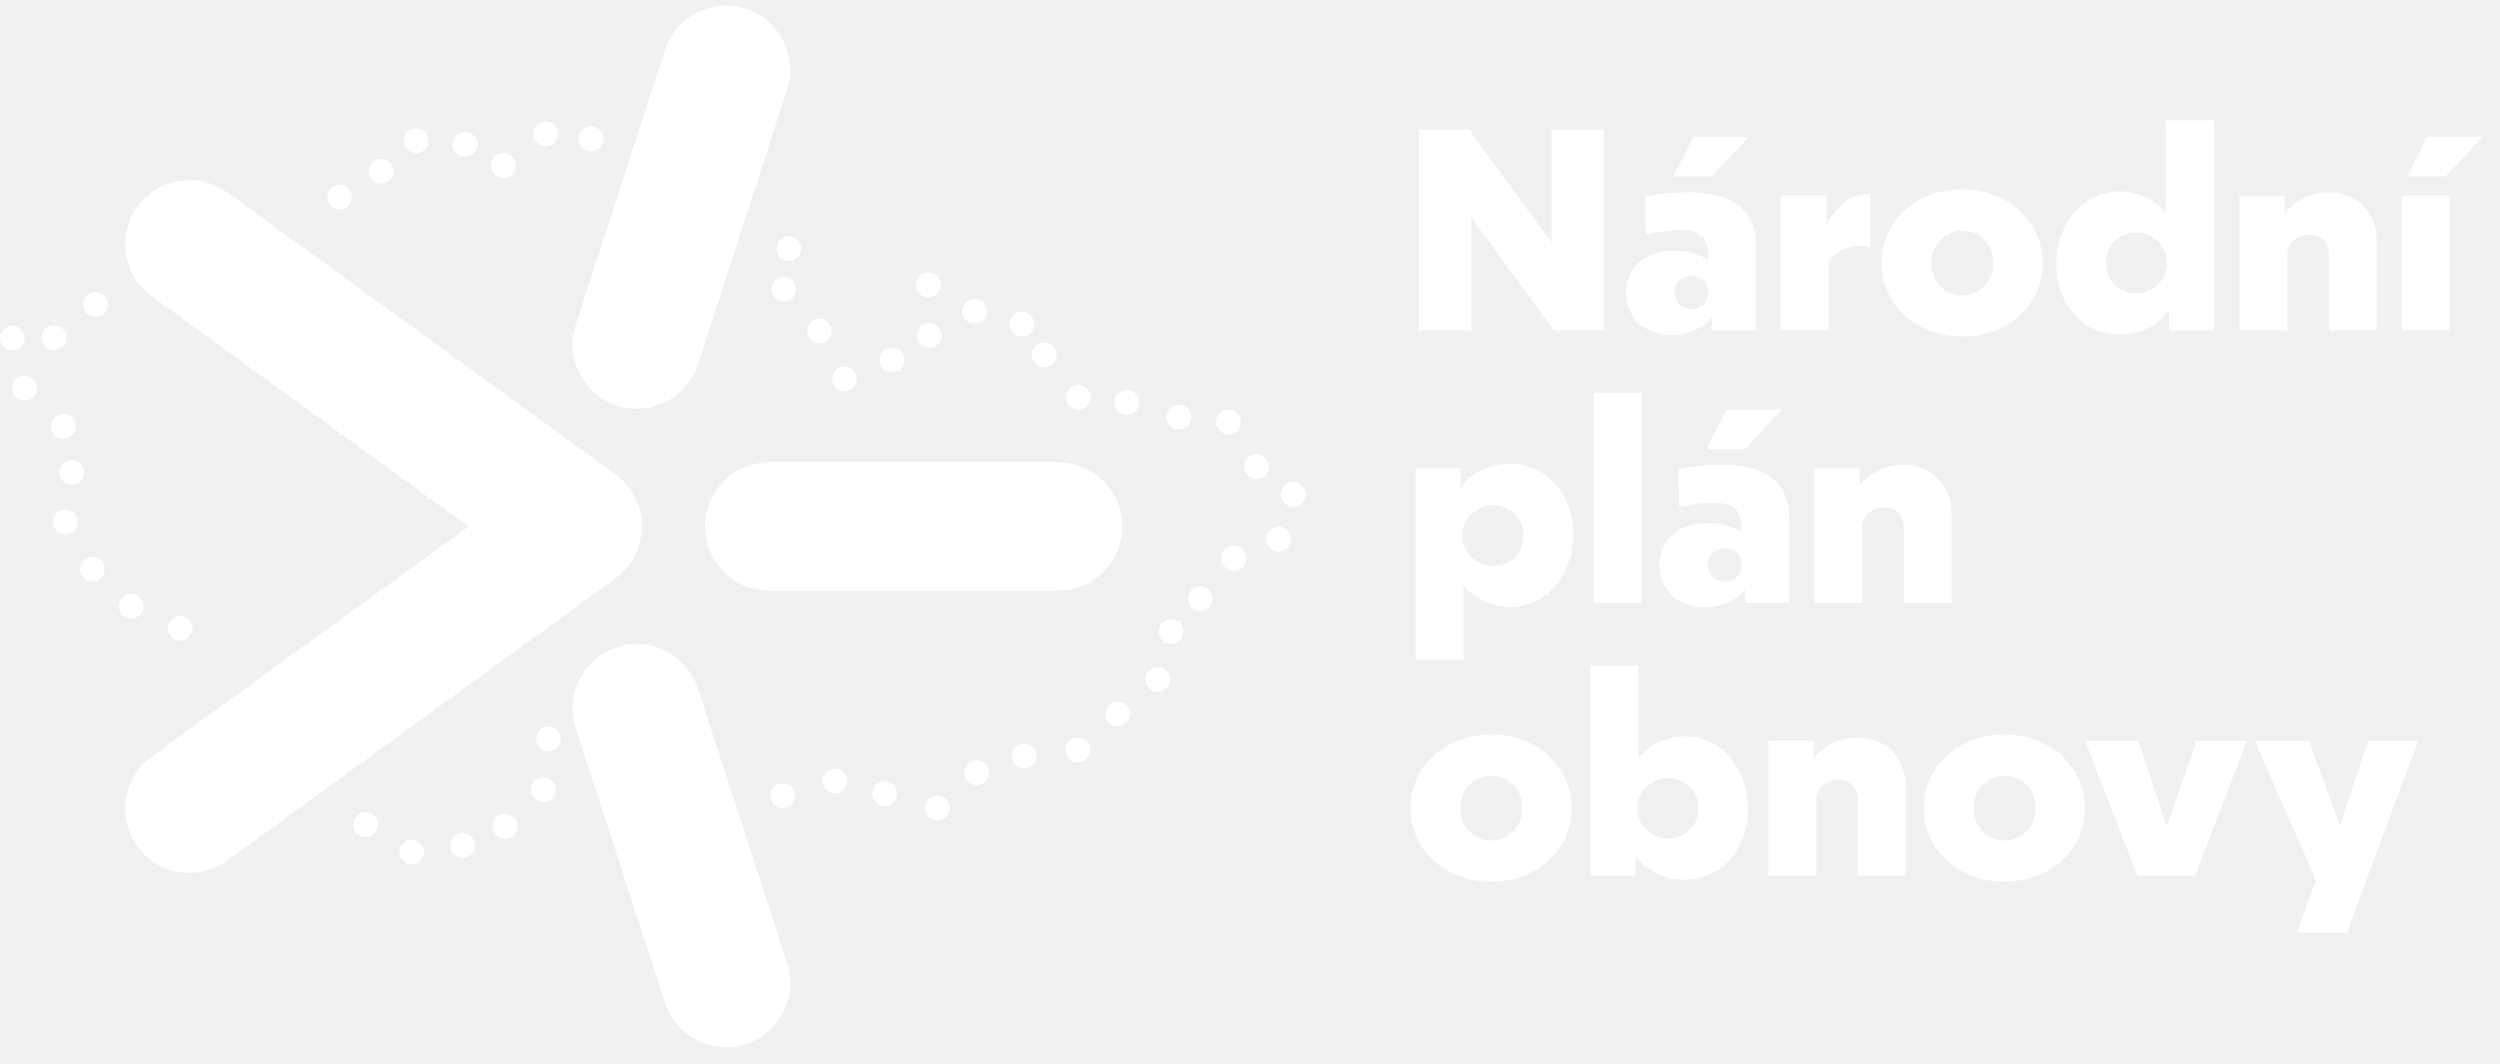
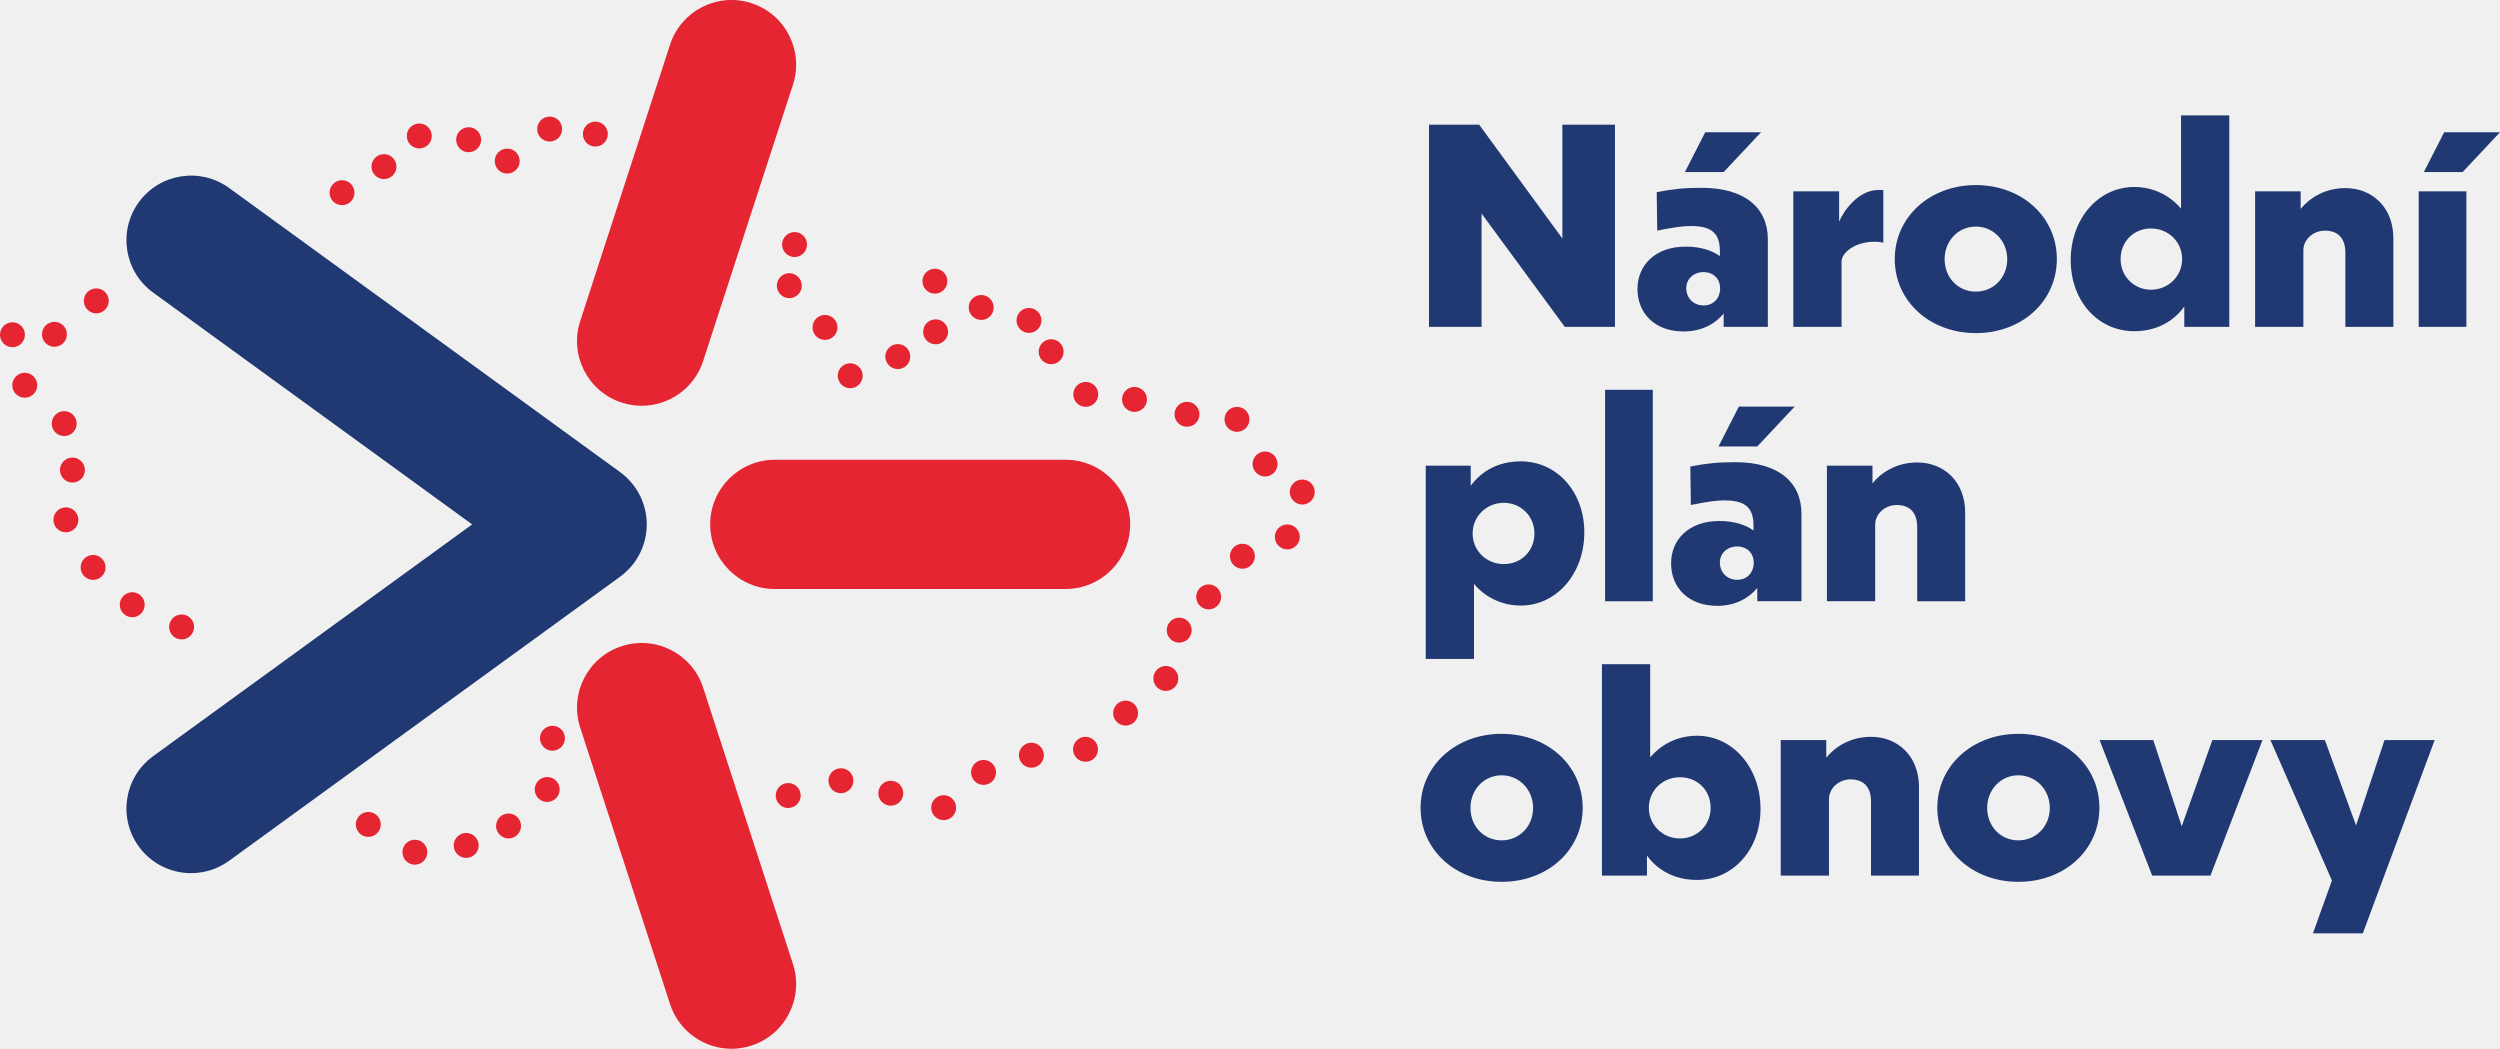
- <svg xmlns="http://www.w3.org/2000/svg" width="134" height="57" viewBox="0 0 134 57" fill="none">
-   <path d="M21.411 45.767C21.36 45.407 21.617 45.064 21.977 45.021C22.337 44.97 22.671 45.227 22.723 45.587C22.774 45.947 22.517 46.29 22.157 46.333C22.157 46.333 22.097 46.333 22.063 46.333C21.737 46.333 21.454 46.084 21.403 45.758L21.411 45.767ZM24.616 45.955C24.265 45.853 24.059 45.484 24.162 45.133C24.265 44.781 24.634 44.576 24.985 44.679C25.336 44.781 25.542 45.15 25.439 45.501C25.353 45.793 25.088 45.981 24.805 45.981C24.745 45.981 24.676 45.981 24.616 45.955ZM26.733 44.858C26.407 44.679 26.305 44.276 26.485 43.95C26.664 43.633 27.067 43.522 27.393 43.702C27.71 43.882 27.821 44.284 27.641 44.61C27.521 44.824 27.299 44.944 27.067 44.944C26.956 44.944 26.844 44.919 26.741 44.858H26.733ZM19.183 44.721C18.901 44.49 18.849 44.07 19.081 43.787C19.312 43.496 19.732 43.453 20.015 43.684C20.297 43.916 20.349 44.327 20.117 44.619C19.989 44.781 19.792 44.867 19.603 44.867C19.458 44.867 19.312 44.824 19.192 44.721H19.183ZM50.162 43.967C49.793 43.933 49.528 43.607 49.57 43.239C49.605 42.879 49.93 42.605 50.299 42.648C50.667 42.682 50.933 43.008 50.899 43.376C50.864 43.719 50.573 43.976 50.239 43.976C50.239 43.976 50.196 43.976 50.17 43.976L50.162 43.967ZM41.292 42.733C41.249 42.365 41.507 42.039 41.875 41.996C42.235 41.953 42.569 42.211 42.612 42.579C42.655 42.939 42.389 43.273 42.029 43.316C42.029 43.316 41.978 43.316 41.952 43.316C41.618 43.316 41.335 43.068 41.292 42.733ZM47.179 43.153C46.837 43.025 46.665 42.639 46.802 42.296C46.931 41.953 47.317 41.782 47.659 41.919C48.002 42.048 48.173 42.433 48.036 42.776C47.934 43.042 47.685 43.205 47.419 43.205C47.342 43.205 47.257 43.188 47.179 43.162V43.153ZM28.601 42.742C28.378 42.45 28.43 42.039 28.712 41.808C29.004 41.585 29.415 41.636 29.647 41.919C29.869 42.211 29.818 42.622 29.535 42.853C29.415 42.948 29.27 42.99 29.124 42.99C28.927 42.99 28.73 42.905 28.601 42.733V42.742ZM44.146 42.116C44.009 41.782 44.163 41.388 44.506 41.251C44.84 41.114 45.234 41.268 45.371 41.611C45.508 41.945 45.354 42.339 45.011 42.476C44.926 42.511 44.84 42.528 44.763 42.528C44.506 42.528 44.249 42.373 44.146 42.116ZM51.918 41.928C51.636 41.688 51.61 41.268 51.85 40.994C52.09 40.711 52.51 40.685 52.784 40.925C53.067 41.165 53.092 41.585 52.861 41.859C52.732 42.014 52.544 42.091 52.355 42.091C52.201 42.091 52.047 42.039 51.918 41.928ZM54.232 40.514C54.232 40.145 54.523 39.846 54.892 39.846C55.26 39.846 55.56 40.137 55.56 40.505C55.56 40.874 55.269 41.165 54.901 41.174C54.532 41.174 54.241 40.882 54.232 40.514ZM57.163 40.437C57.026 40.094 57.188 39.708 57.531 39.571C57.874 39.434 58.26 39.597 58.397 39.94C58.534 40.282 58.371 40.668 58.028 40.805C57.943 40.84 57.865 40.857 57.78 40.857C57.514 40.857 57.266 40.702 57.163 40.437ZM15.361 40.522C15.044 40.343 14.924 39.94 15.113 39.614C15.293 39.297 15.696 39.186 16.013 39.366C16.33 39.545 16.441 39.948 16.261 40.274C16.133 40.488 15.91 40.608 15.678 40.608C15.567 40.608 15.456 40.582 15.353 40.522H15.361ZM36.793 40.497C36.468 40.317 36.356 39.914 36.536 39.597C36.716 39.28 37.119 39.16 37.436 39.34C37.762 39.52 37.873 39.923 37.693 40.24C37.573 40.462 37.342 40.582 37.111 40.582C36.999 40.582 36.896 40.557 36.785 40.497H36.793ZM28.738 39.657C28.712 39.288 28.987 38.971 29.347 38.946C29.706 38.92 30.032 39.194 30.058 39.554C30.084 39.923 29.809 40.24 29.45 40.265C29.45 40.265 29.415 40.265 29.398 40.265C29.055 40.265 28.764 40 28.738 39.657ZM34.18 40.025C33.82 39.957 33.58 39.614 33.648 39.254C33.717 38.894 34.06 38.654 34.42 38.723C34.78 38.791 35.02 39.134 34.951 39.494C34.891 39.811 34.617 40.042 34.3 40.042C34.3 40.042 34.223 40.042 34.18 40.034V40.025ZM59.528 38.809C59.228 38.594 59.159 38.183 59.374 37.883C59.588 37.583 59.999 37.515 60.299 37.72C60.599 37.934 60.668 38.346 60.453 38.646C60.325 38.826 60.119 38.928 59.913 38.928C59.776 38.928 59.648 38.886 59.528 38.809ZM12.911 38.663C12.645 38.406 12.636 37.986 12.885 37.72C13.133 37.455 13.553 37.446 13.819 37.694C14.085 37.943 14.093 38.363 13.845 38.637C13.716 38.774 13.536 38.843 13.365 38.843C13.202 38.843 13.039 38.783 12.911 38.663ZM61.49 36.769C61.293 36.452 61.396 36.049 61.705 35.852C62.022 35.655 62.424 35.758 62.621 36.066C62.819 36.375 62.716 36.786 62.407 36.983C62.296 37.052 62.176 37.086 62.056 37.086C61.833 37.086 61.619 36.975 61.49 36.769ZM62.107 33.924C62.065 33.564 62.33 33.23 62.69 33.187C63.05 33.144 63.384 33.41 63.427 33.77C63.47 34.138 63.204 34.464 62.844 34.507C62.844 34.507 62.793 34.507 62.767 34.507C62.433 34.507 62.142 34.258 62.107 33.916V33.924ZM9.114 34.061C8.909 33.761 8.977 33.35 9.277 33.136C9.577 32.93 9.988 32.998 10.203 33.298C10.408 33.598 10.34 34.01 10.04 34.224C9.92 34.31 9.791 34.344 9.663 34.344C9.457 34.344 9.243 34.25 9.114 34.061ZM6.715 33.076C6.389 32.904 6.278 32.493 6.449 32.176C6.629 31.85 7.032 31.739 7.349 31.91C7.675 32.09 7.786 32.493 7.615 32.81C7.495 33.033 7.263 33.153 7.032 33.153C6.929 33.153 6.818 33.127 6.715 33.067V33.076ZM63.701 32.253C63.607 31.902 63.813 31.533 64.164 31.439C64.515 31.345 64.884 31.55 64.978 31.91C65.072 32.262 64.867 32.63 64.515 32.724C64.455 32.742 64.395 32.75 64.344 32.75C64.052 32.75 63.787 32.553 63.701 32.262V32.253ZM4.384 30.865C4.187 30.556 4.281 30.145 4.59 29.948C4.898 29.751 5.31 29.845 5.507 30.154C5.704 30.462 5.609 30.873 5.301 31.07C5.19 31.139 5.07 31.173 4.95 31.173C4.727 31.173 4.513 31.062 4.384 30.865ZM65.809 30.496C65.492 30.316 65.372 29.914 65.552 29.596C65.732 29.279 66.135 29.16 66.46 29.339C66.778 29.519 66.898 29.922 66.718 30.248C66.598 30.462 66.375 30.59 66.135 30.59C66.023 30.59 65.912 30.565 65.809 30.505V30.496ZM68.2 29.468C67.883 29.288 67.763 28.885 67.943 28.568C68.123 28.251 68.526 28.131 68.851 28.311C69.168 28.491 69.288 28.894 69.109 29.219C68.989 29.434 68.766 29.562 68.526 29.562C68.414 29.562 68.303 29.537 68.2 29.477V29.468ZM68.997 27.077C68.68 26.897 68.56 26.494 68.74 26.177C68.92 25.86 69.323 25.74 69.648 25.92C69.965 26.1 70.085 26.503 69.905 26.829C69.785 27.043 69.563 27.171 69.323 27.171C69.211 27.171 69.1 27.146 68.997 27.086V27.077ZM2.927 28.311C2.747 27.994 2.85 27.591 3.167 27.403C3.484 27.223 3.896 27.326 4.076 27.643C4.264 27.96 4.153 28.371 3.836 28.551C3.733 28.611 3.613 28.645 3.501 28.645C3.27 28.645 3.056 28.525 2.927 28.32V28.311ZM3.553 25.92C3.227 25.757 3.09 25.363 3.253 25.029C3.416 24.703 3.81 24.566 4.144 24.729C4.47 24.892 4.607 25.286 4.444 25.62C4.333 25.852 4.093 25.989 3.853 25.989C3.75 25.989 3.656 25.972 3.561 25.92H3.553ZM66.94 25.535C66.649 25.312 66.589 24.901 66.812 24.609C67.035 24.318 67.446 24.258 67.746 24.481C68.037 24.703 68.097 25.115 67.874 25.406C67.746 25.578 67.549 25.672 67.343 25.672C67.206 25.672 67.06 25.629 66.949 25.543L66.94 25.535ZM2.936 23.324C2.679 23.067 2.679 22.638 2.936 22.381C3.193 22.124 3.613 22.124 3.87 22.381C4.127 22.638 4.127 23.058 3.87 23.315C3.741 23.444 3.57 23.512 3.399 23.512C3.227 23.512 3.056 23.452 2.927 23.315L2.936 23.324ZM65.244 22.904C65.089 22.57 65.244 22.175 65.569 22.021C65.903 21.867 66.298 22.021 66.452 22.347C66.606 22.681 66.452 23.075 66.126 23.23C66.032 23.272 65.946 23.29 65.852 23.29C65.604 23.29 65.355 23.144 65.244 22.904ZM63.093 23.015C62.733 22.964 62.476 22.621 62.527 22.261C62.579 21.901 62.913 21.644 63.281 21.695C63.641 21.747 63.898 22.081 63.847 22.441C63.795 22.775 63.513 23.015 63.187 23.015C63.187 23.015 63.127 23.015 63.093 23.015ZM60.376 22.227C60.008 22.218 59.716 21.91 59.734 21.55C59.742 21.181 60.051 20.89 60.419 20.899C60.788 20.907 61.079 21.216 61.07 21.584C61.062 21.944 60.762 22.227 60.411 22.227H60.393H60.376ZM57.317 21.747C57.069 21.481 57.086 21.061 57.351 20.813C57.617 20.564 58.037 20.581 58.285 20.847C58.534 21.113 58.517 21.533 58.251 21.781C58.123 21.901 57.96 21.953 57.797 21.953C57.617 21.953 57.437 21.884 57.309 21.738L57.317 21.747ZM0.836 21.276C0.579 21.01 0.588 20.59 0.853 20.333C1.119 20.076 1.539 20.084 1.796 20.35C2.053 20.616 2.045 21.036 1.779 21.284C1.65 21.413 1.479 21.473 1.316 21.473C1.145 21.473 0.965 21.404 0.836 21.276ZM44.737 20.71C44.514 20.419 44.566 19.999 44.866 19.785C45.157 19.562 45.568 19.613 45.791 19.913C46.014 20.204 45.963 20.616 45.663 20.839C45.543 20.933 45.397 20.976 45.26 20.976C45.054 20.976 44.866 20.89 44.729 20.719L44.737 20.71ZM47.377 19.802C47.094 19.57 47.051 19.15 47.282 18.868C47.514 18.585 47.934 18.542 48.216 18.773C48.499 19.005 48.542 19.425 48.311 19.707C48.182 19.87 47.985 19.956 47.797 19.956C47.651 19.956 47.496 19.905 47.377 19.802ZM55.415 19.399C55.209 19.099 55.286 18.688 55.595 18.474C55.895 18.268 56.306 18.345 56.52 18.645C56.726 18.953 56.649 19.365 56.34 19.57C56.229 19.648 56.1 19.682 55.972 19.682C55.757 19.682 55.552 19.579 55.423 19.39L55.415 19.399ZM0.219 18.619C-0.055 18.371 -0.072 17.959 0.168 17.685C0.416 17.411 0.836 17.394 1.102 17.642C1.376 17.891 1.393 18.302 1.153 18.576C1.025 18.722 0.845 18.791 0.665 18.791C0.502 18.791 0.348 18.73 0.219 18.619ZM2.525 18.653C2.225 18.448 2.147 18.028 2.353 17.728C2.559 17.428 2.979 17.351 3.279 17.556C3.579 17.762 3.656 18.182 3.45 18.482C3.321 18.671 3.116 18.765 2.902 18.765C2.773 18.765 2.645 18.73 2.525 18.645V18.653ZM49.15 18.045C49.108 17.677 49.373 17.351 49.742 17.317C50.102 17.274 50.436 17.539 50.47 17.908C50.504 18.268 50.247 18.602 49.879 18.636C49.879 18.636 49.827 18.636 49.81 18.636C49.476 18.636 49.185 18.388 49.15 18.045ZM43.383 18.139C43.169 17.848 43.229 17.428 43.52 17.214C43.812 17 44.232 17.059 44.446 17.351C44.66 17.642 44.6 18.062 44.309 18.276C44.189 18.362 44.052 18.405 43.914 18.405C43.709 18.405 43.512 18.311 43.383 18.139ZM54.121 17.471C54.061 17.111 54.318 16.768 54.678 16.717C55.038 16.657 55.38 16.914 55.432 17.274C55.492 17.634 55.235 17.976 54.875 18.028C54.875 18.028 54.806 18.028 54.772 18.028C54.446 18.028 54.163 17.788 54.112 17.462L54.121 17.471ZM51.755 17.145C51.498 16.88 51.507 16.46 51.773 16.203C52.038 15.945 52.458 15.954 52.715 16.22C52.972 16.477 52.964 16.905 52.698 17.154C52.57 17.282 52.398 17.342 52.235 17.342C52.064 17.342 51.884 17.274 51.755 17.145ZM4.478 16.511C4.376 16.16 4.581 15.791 4.933 15.688C5.284 15.586 5.652 15.791 5.755 16.143C5.858 16.494 5.652 16.862 5.301 16.965C5.241 16.982 5.172 16.991 5.121 16.991C4.83 16.991 4.564 16.802 4.478 16.511ZM41.532 15.98C41.275 15.714 41.284 15.294 41.549 15.037C41.815 14.789 42.235 14.789 42.483 15.054C42.74 15.32 42.732 15.74 42.466 15.988C42.338 16.117 42.175 16.177 42.004 16.177C41.832 16.177 41.652 16.108 41.524 15.971L41.532 15.98ZM49.099 15.346C49.056 14.986 49.322 14.652 49.69 14.617C50.059 14.574 50.384 14.84 50.419 15.209C50.453 15.569 50.187 15.903 49.827 15.937C49.827 15.937 49.785 15.937 49.759 15.937C49.425 15.937 49.133 15.688 49.099 15.346ZM9.988 15.097C9.766 14.806 9.826 14.386 10.117 14.172C10.408 13.949 10.828 14.009 11.043 14.3C11.265 14.591 11.205 15.011 10.914 15.234C10.794 15.329 10.657 15.363 10.52 15.363C10.314 15.363 10.117 15.268 9.988 15.097ZM41.824 13.795C41.566 13.537 41.566 13.118 41.824 12.861C42.081 12.604 42.501 12.604 42.758 12.861C43.015 13.118 43.015 13.537 42.758 13.803C42.629 13.932 42.458 13.992 42.286 13.992C42.115 13.992 41.944 13.932 41.815 13.795H41.824ZM12.371 13.4C12.174 13.092 12.277 12.681 12.585 12.483C12.902 12.286 13.305 12.389 13.502 12.698C13.69 13.006 13.596 13.418 13.288 13.615C13.176 13.683 13.056 13.709 12.936 13.709C12.713 13.709 12.499 13.598 12.371 13.392V13.4ZM37.727 12.663C37.436 12.441 37.385 12.021 37.616 11.729C37.839 11.438 38.259 11.387 38.55 11.618C38.833 11.841 38.893 12.261 38.661 12.552C38.533 12.723 38.336 12.809 38.139 12.809C37.993 12.809 37.856 12.766 37.727 12.672V12.663ZM17.718 11.027C17.47 10.761 17.478 10.341 17.744 10.084C18.009 9.836 18.429 9.844 18.678 10.11C18.926 10.375 18.918 10.795 18.652 11.052C18.523 11.172 18.361 11.232 18.198 11.232C18.026 11.232 17.846 11.164 17.718 11.027ZM35.491 11.044C35.157 10.89 35.02 10.495 35.174 10.161C35.328 9.827 35.722 9.69 36.056 9.844C36.391 9.998 36.528 10.393 36.373 10.727C36.262 10.967 36.022 11.104 35.774 11.104C35.679 11.104 35.585 11.087 35.491 11.044ZM19.775 9.287C19.715 8.927 19.955 8.584 20.323 8.524C20.683 8.464 21.026 8.704 21.086 9.073C21.146 9.433 20.906 9.776 20.537 9.836C20.537 9.836 20.46 9.844 20.426 9.844C20.109 9.844 19.826 9.613 19.775 9.287ZM26.39 9.167C26.227 8.833 26.373 8.439 26.699 8.276C27.033 8.122 27.427 8.259 27.59 8.593C27.744 8.927 27.607 9.321 27.273 9.476C27.179 9.518 27.084 9.544 26.99 9.544C26.741 9.544 26.51 9.407 26.39 9.167ZM24.419 8.165C24.188 7.882 24.231 7.462 24.514 7.23C24.796 6.999 25.216 7.042 25.448 7.325C25.679 7.608 25.636 8.027 25.353 8.259C25.225 8.353 25.079 8.404 24.933 8.404C24.736 8.404 24.548 8.319 24.419 8.156V8.165ZM21.66 7.71C21.566 7.35 21.788 6.991 22.14 6.905C22.5 6.811 22.86 7.033 22.945 7.385C23.04 7.745 22.817 8.105 22.465 8.19C22.405 8.207 22.354 8.207 22.303 8.207C22.003 8.207 21.737 8.002 21.66 7.702V7.71ZM31.129 7.813C30.923 7.505 31 7.093 31.309 6.888C31.609 6.682 32.029 6.759 32.234 7.068C32.44 7.368 32.363 7.779 32.054 7.993C31.943 8.07 31.815 8.105 31.686 8.105C31.472 8.105 31.266 8.002 31.138 7.813H31.129ZM28.944 7.762C28.618 7.59 28.49 7.196 28.661 6.871C28.832 6.545 29.227 6.416 29.552 6.588C29.878 6.759 30.006 7.153 29.835 7.479C29.715 7.71 29.484 7.839 29.244 7.839C29.141 7.839 29.038 7.813 28.944 7.762Z" fill="white" />
-   <path d="M10.152 46.787C9.089 46.787 8.035 46.298 7.367 45.364C6.253 43.822 6.595 41.679 8.129 40.557L25.114 28.217L8.129 15.877C6.595 14.763 6.253 12.612 7.367 11.07C8.481 9.536 10.631 9.193 12.174 10.307L32.989 25.432C33.88 26.083 34.411 27.111 34.411 28.217C34.411 29.322 33.88 30.351 32.989 31.002L12.174 46.127C11.566 46.572 10.854 46.787 10.152 46.787Z" fill="white" />
-   <path d="M38.918 56.136C37.47 56.136 36.116 55.21 35.645 53.753L30.863 39.031C30.272 37.223 31.266 35.286 33.074 34.695C34.882 34.104 36.819 35.098 37.41 36.906L42.192 51.628C42.775 53.436 41.789 55.373 39.981 55.964C39.63 56.076 39.27 56.136 38.918 56.136Z" fill="white" />
-   <path d="M56.709 31.662H41.233C39.331 31.662 37.788 30.119 37.788 28.217C37.788 26.315 39.331 24.781 41.233 24.781H56.709C58.612 24.781 60.154 26.323 60.154 28.217C60.154 30.111 58.612 31.662 56.709 31.662Z" fill="white" />
-   <path d="M34.137 21.91C33.785 21.91 33.425 21.858 33.074 21.738C31.266 21.147 30.272 19.21 30.863 17.402L35.645 2.68C36.236 0.872 38.173 -0.113 39.981 0.469C41.789 1.052 42.775 2.997 42.192 4.805L37.41 19.527C36.939 20.984 35.585 21.91 34.137 21.91Z" fill="white" />
-   <path d="M78.861 11.669V17.702H76.059V6.939H78.732L83.163 12.998V6.939H85.965V17.702H83.291L78.861 11.669Z" fill="white" />
-   <path d="M91.749 17C91.312 17.522 90.626 17.951 89.615 17.951C88.09 17.951 87.164 16.982 87.164 15.688C87.164 14.394 88.09 13.435 89.735 13.435C90.532 13.435 91.132 13.64 91.552 13.94V13.649C91.552 12.62 90.986 12.338 89.992 12.338C89.572 12.338 89.067 12.406 88.218 12.586L88.192 10.538C89.084 10.367 89.675 10.307 90.592 10.307C92.888 10.307 94.114 11.378 94.114 13.049V17.711H91.757V17H91.749ZM91.749 9.467H89.683L90.763 7.342H93.737L91.749 9.467ZM91.56 15.646C91.56 15.183 91.226 14.797 90.677 14.797C90.129 14.797 89.752 15.183 89.752 15.646C89.752 16.151 90.112 16.571 90.677 16.571C91.243 16.571 91.56 16.185 91.56 15.646Z" fill="white" />
-   <path d="M98.022 17.702H95.451V10.486H97.893V12.106C98.108 11.575 98.888 10.418 99.984 10.418H100.241V13.229C100.13 13.186 99.942 13.169 99.779 13.169C98.699 13.169 98.022 13.777 98.022 14.223V17.702Z" fill="white" />
-   <path d="M109.488 14.094C109.488 16.331 107.637 18.036 105.169 18.036C102.701 18.036 100.85 16.331 100.85 14.094C100.85 11.858 102.709 10.152 105.169 10.152C107.628 10.152 109.488 11.858 109.488 14.094ZM103.515 14.094C103.515 15.088 104.234 15.825 105.177 15.825C106.12 15.825 106.848 15.088 106.848 14.094C106.848 13.1 106.111 12.363 105.177 12.363C104.243 12.363 103.515 13.126 103.515 14.094Z" fill="white" />
-   <path d="M116.267 16.622C115.693 17.428 114.767 17.934 113.593 17.934C111.691 17.934 110.217 16.348 110.217 14.155C110.217 11.961 111.691 10.255 113.593 10.255C114.621 10.255 115.496 10.701 116.087 11.412V6.451H118.658V17.711H116.258V16.631L116.267 16.622ZM114.493 12.466C113.585 12.466 112.873 13.161 112.873 14.095C112.873 15.029 113.585 15.723 114.493 15.723C115.401 15.723 116.155 15.003 116.155 14.095C116.155 13.186 115.418 12.466 114.493 12.466Z" fill="white" />
-   <path d="M122.608 17.702H120.037V10.487H122.462V11.421C122.865 10.915 123.671 10.307 124.845 10.307C126.258 10.307 127.398 11.318 127.398 12.98V17.702H124.845V13.76C124.845 12.912 124.382 12.578 123.748 12.578C123.174 12.578 122.608 13.015 122.608 13.632V17.702Z" fill="white" />
-   <path d="M131.288 17.702H128.752V10.486H131.288V17.702ZM131.083 9.458H129.018L130.097 7.333H133.071L131.083 9.458Z" fill="white" />
-   <path d="M78.45 31.387V35.381H75.879V25.089H78.278V26.16C78.87 25.354 79.778 24.857 80.952 24.857C82.846 24.857 84.328 26.443 84.328 28.637C84.328 30.83 82.846 32.536 80.952 32.536C79.924 32.536 79.05 32.09 78.458 31.379L78.45 31.387ZM80.035 30.333C80.96 30.333 81.663 29.639 81.663 28.705C81.663 27.771 80.952 27.077 80.035 27.077C79.118 27.077 78.373 27.797 78.373 28.705C78.373 29.613 79.11 30.333 80.035 30.333Z" fill="white" />
-   <path d="M87.97 32.313H85.434V21.053H87.97V32.313Z" fill="white" />
-   <path d="M93.532 31.602C93.095 32.124 92.409 32.553 91.398 32.553C89.873 32.553 88.947 31.584 88.947 30.29C88.947 28.996 89.873 28.037 91.518 28.037C92.315 28.037 92.915 28.242 93.335 28.542V28.251C93.335 27.223 92.769 26.94 91.775 26.94C91.355 26.94 90.85 27.008 90.001 27.188L89.976 25.14C90.867 24.969 91.458 24.909 92.375 24.909C94.672 24.909 95.897 25.98 95.897 27.651V32.313H93.54V31.602H93.532ZM93.532 24.069H91.467L92.546 21.944H95.52L93.532 24.069ZM93.343 30.248C93.343 29.785 93.009 29.399 92.461 29.399C91.912 29.399 91.535 29.785 91.535 30.248C91.535 30.753 91.895 31.173 92.461 31.173C93.026 31.173 93.343 30.787 93.343 30.248Z" fill="white" />
-   <path d="M99.813 32.313H97.242V25.097H99.667V26.032C100.07 25.526 100.876 24.918 102.05 24.918C103.464 24.918 104.603 25.929 104.603 27.591V32.313H102.05V28.371C102.05 27.523 101.587 27.188 100.953 27.188C100.379 27.188 99.813 27.625 99.813 28.242V32.313Z" fill="white" />
-   <path d="M84.242 43.316C84.242 45.553 82.391 47.258 79.923 47.258C77.456 47.258 75.605 45.553 75.605 43.316C75.605 41.079 77.464 39.374 79.923 39.374C82.383 39.374 84.242 41.079 84.242 43.316ZM78.27 43.316C78.27 44.31 78.989 45.047 79.932 45.047C80.875 45.047 81.603 44.31 81.603 43.316C81.603 42.322 80.866 41.585 79.932 41.585C78.998 41.585 78.27 42.348 78.27 43.316Z" fill="white" />
-   <path d="M90.327 47.155C89.162 47.155 88.253 46.667 87.653 45.852V46.924H85.254V35.664H87.825V40.625C88.416 39.914 89.299 39.468 90.318 39.468C92.212 39.468 93.695 41.157 93.695 43.367C93.695 45.578 92.212 47.147 90.318 47.147L90.327 47.155ZM89.419 44.944C90.344 44.944 91.047 44.224 91.047 43.316C91.047 42.408 90.336 41.688 89.419 41.688C88.502 41.688 87.756 42.399 87.756 43.316C87.756 44.233 88.493 44.944 89.419 44.944Z" fill="white" />
-   <path d="M97.354 46.924H94.783V39.708H97.208V40.642C97.611 40.137 98.417 39.528 99.591 39.528C101.005 39.528 102.144 40.539 102.144 42.202V46.924H99.591V42.982C99.591 42.133 99.128 41.799 98.494 41.799C97.92 41.799 97.354 42.236 97.354 42.853V46.924Z" fill="white" />
-   <path d="M111.75 43.316C111.75 45.553 109.899 47.258 107.431 47.258C104.963 47.258 103.112 45.553 103.112 43.316C103.112 41.079 104.972 39.374 107.431 39.374C109.891 39.374 111.75 41.079 111.75 43.316ZM105.777 43.316C105.777 44.31 106.497 45.047 107.44 45.047C108.382 45.047 109.111 44.31 109.111 43.316C109.111 42.322 108.374 41.585 107.44 41.585C106.506 41.585 105.777 42.348 105.777 43.316Z" fill="white" />
-   <path d="M117.663 46.924H114.561L111.759 39.709H114.612L116.129 44.302L117.757 39.709H120.431L117.663 46.924Z" fill="white" />
-   <path d="M125.778 49.992H123.122L124.133 47.181L120.859 39.709H123.756L125.418 44.25L126.935 39.709H129.609L125.787 50L125.778 49.992Z" fill="white" />
+ <svg xmlns="http://www.w3.org/2000/svg" id="Layer_1" data-name="Layer 1" viewBox="0 0 450.187 188.856">
+   <path d="m72.486,153.759c-.171-1.231.692-2.362,1.922-2.523,1.23-.172,2.353.69,2.524,1.921.171,1.223-.693,2.362-1.922,2.526-.099.017-.199.025-.307.025-1.104,0-2.065-.826-2.218-1.949m10.834.638c-1.195-.349-1.879-1.598-1.527-2.784.351-1.195,1.599-1.877,2.785-1.528,1.195.35,1.876,1.6,1.527,2.784-.288.981-1.186,1.619-2.157,1.619-.206,0-.421-.027-.628-.091m7.151-3.71c-1.087-.618-1.455-1.985-.845-3.063.61-1.077,1.986-1.455,3.063-.843,1.078.618,1.455,1.985.836,3.063-.413.727-1.168,1.14-1.949,1.14-.378,0-.755-.099-1.105-.296m-25.548-.476c-.97-.771-1.132-2.191-.36-3.153.774-.978,2.193-1.131,3.163-.358.97.771,1.123,2.183.35,3.153-.439.557-1.095.843-1.751.843-.495,0-.988-.153-1.401-.485m104.789-2.541c-1.24-.118-2.138-1.213-2.013-2.452.117-1.232,1.212-2.138,2.451-2.013h-.008c1.239.117,2.137,1.214,2.021,2.454-.109,1.159-1.087,2.021-2.228,2.021-.072,0-.153,0-.225-.01m-30.004-4.16c-.143-1.24.737-2.353,1.976-2.487,1.231-.145,2.344.737,2.487,1.966.145,1.231-.746,2.345-1.976,2.49-.089.008-.171.017-.26.017-1.123,0-2.093-.843-2.228-1.985m19.898,1.419c-1.159-.44-1.735-1.741-1.286-2.9.441-1.159,1.744-1.735,2.902-1.286,1.159.44,1.734,1.744,1.285,2.903-.342.89-1.195,1.436-2.093,1.436-.27,0-.539-.045-.808-.153m-62.837-1.383c-.765-.979-.593-2.389.386-3.153.978-.762,2.389-.593,3.152.386.765.981.594,2.39-.386,3.155-.413.313-.898.475-1.383.475-.666,0-1.33-.297-1.77-.862m52.587-2.11c-.476-1.142.072-2.462,1.221-2.928,1.142-.476,2.462.072,2.93,1.22.475,1.142-.072,2.462-1.222,2.93-.278.117-.566.169-.853.169-.88,0-1.725-.521-2.075-1.391m26.302-.638c-.944-.81-1.052-2.229-.243-3.172.809-.942,2.218-1.051,3.162-.241.944.807,1.051,2.226.252,3.161v.009c-.449.512-1.079.782-1.707.782-.521,0-1.042-.179-1.465-.538m7.825-4.788c-.01-1.24.988-2.255,2.227-2.264,1.24-.01,2.254.989,2.264,2.228.018,1.239-.98,2.246-2.22,2.263h-.017c-1.24,0-2.237-.997-2.255-2.227m9.907-.253c-.457-1.149.1-2.451,1.25-2.92,1.149-.457,2.46.1,2.92,1.25.467,1.148-.09,2.46-1.24,2.92-.279.107-.557.161-.835.161-.898,0-1.734-.53-2.094-1.412m-141.385.297h0c-1.078-.61-1.464-1.976-.845-3.063.602-1.077,1.977-1.455,3.055-.843,1.078.61,1.455,1.985.854,3.063-.422.726-1.178,1.14-1.959,1.14-.377,0-.754-.099-1.104-.297m72.494-.089c-1.087-.602-1.474-1.969-.872-3.056.603-1.078,1.968-1.472,3.055-.87,1.087.602,1.472,1.976.871,3.054-.413.745-1.176,1.158-1.966,1.158-.368,0-.737-.089-1.087-.286m-27.255-2.848h0c-.099-1.24.826-2.318,2.066-2.418,1.231-.098,2.318.826,2.416,2.057.1,1.24-.825,2.319-2.065,2.418-.064.009-.117.009-.181.009-1.159,0-2.137-.89-2.236-2.066m18.405,1.247c-1.221-.225-2.03-1.391-1.805-2.614.225-1.22,1.392-2.029,2.614-1.805,1.222.225,2.03,1.391,1.806,2.614-.198,1.078-1.141,1.841-2.21,1.841-.135,0-.27-.009-.405-.037m85.745-4.122c-1.015-.718-1.249-2.121-.53-3.127.719-1.015,2.12-1.256,3.135-.538,1.006.726,1.248,2.129.521,3.135-.431.618-1.123.943-1.824.943-.458,0-.907-.136-1.302-.413m-157.672-.485c-.898-.862-.934-2.282-.081-3.18.853-.898,2.273-.934,3.171-.081.898.854.934,2.272.08,3.18-.439.458-1.032.69-1.625.69-.557,0-1.114-.196-1.545-.61m164.31-6.397c-.656-1.059-.332-2.442.719-3.099,1.06-.654,2.443-.332,3.099.718.656,1.052.332,2.445-.728,3.099-.368.225-.773.341-1.176.341-.756,0-1.491-.377-1.914-1.06m2.084-9.629h0c-.145-1.231.745-2.346,1.976-2.49,1.231-.133,2.345.746,2.488,1.976v.009c.136,1.231-.745,2.337-1.985,2.481-.08.009-.17.017-.25.017-1.133,0-2.102-.854-2.228-1.993m-179.25.458h0c-.71-1.015-.467-2.418.557-3.136,1.015-.71,2.406-.457,3.116.557h.01c.71,1.015.458,2.418-.557,3.127-.395.277-.844.403-1.286.403-.71,0-1.409-.331-1.84-.951m-8.13-3.325h0c-1.087-.593-1.491-1.957-.898-3.044.602-1.096,1.968-1.491,3.055-.898,1.087.602,1.482,1.966.888,3.053-.413.746-1.176,1.169-1.975,1.169-.36,0-.728-.091-1.069-.28m192.752-2.792c-.332-1.195.377-2.426,1.572-2.758v.008c1.195-.333,2.434.377,2.757,1.572.333,1.195-.377,2.426-1.572,2.759-.197.053-.403.081-.592.081-.988,0-1.895-.657-2.165-1.662m-200.621-4.7v.009c-.665-1.051-.351-2.434.692-3.098,1.05-.665,2.433-.359,3.099.692h.008c.657,1.042.351,2.434-.7,3.099-.368.234-.792.35-1.195.35-.746,0-1.474-.368-1.905-1.051m207.762-1.258c-1.078-.602-1.465-1.976-.863-3.053.612-1.079,1.977-1.465,3.063-.862,1.079.61,1.465,1.976.862,3.063h-.008c-.405.736-1.168,1.149-1.958,1.149-.368,0-.746-.098-1.096-.297m8.085-3.477c-1.078-.602-1.465-1.976-.863-3.053.611-1.079,1.976-1.464,3.063-.862,1.079.61,1.465,1.976.862,3.063h-.008c-.405.736-1.168,1.149-1.958,1.149-.368,0-.746-.098-1.096-.297m2.695-8.085c-1.078-.602-1.465-1.976-.863-3.053.611-1.079,1.976-1.464,3.063-.862,1.079.61,1.465,1.976.862,3.063h-.008c-.405.736-1.168,1.149-1.958,1.149-.368,0-.746-.098-1.096-.297m-223.483,4.186h0c-.62-1.068-.261-2.444.808-3.073,1.079-.619,2.453-.26,3.072.81.63,1.069.261,2.451-.807,3.072-.359.207-.746.304-1.132.304-.773,0-1.519-.394-1.941-1.114m2.129-8.075c-1.105-.548-1.572-1.895-1.025-3.01.549-1.113,1.896-1.572,3.01-1.023,1.113.548,1.572,1.885,1.024,3.008-.386.791-1.186,1.25-2.013,1.25-.34,0-.674-.072-.996-.225m214.401-1.312c-.99-.746-1.195-2.156-.449-3.144.746-.997,2.155-1.195,3.153-.449h-.009c.997.746,1.195,2.155.449,3.144-.44.592-1.114.898-1.797.898-.468,0-.943-.144-1.347-.449m-216.485-7.483c-.871-.881-.871-2.309.009-3.18.871-.872,2.3-.872,3.171.009.879.87.872,2.299,0,3.171-.44.439-1.015.655-1.591.655-.574,0-1.149-.215-1.589-.655m210.736-1.419c-.513-1.132-.018-2.461,1.114-2.983,1.123-.512,2.451-.017,2.973,1.106.513,1.132.019,2.461-1.104,2.981-.305.136-.62.208-.934.208-.854,0-1.671-.494-2.048-1.312m-7.276.378c-1.231-.181-2.084-1.321-1.905-2.542.17-1.232,1.311-2.085,2.542-1.905,1.221.172,2.075,1.312,1.905,2.534-.163,1.123-1.123,1.93-2.228,1.93-.099,0-.207-.009-.315-.017m-9.199-2.659h0c-1.239-.036-2.219-1.07-2.183-2.301.036-1.248,1.06-2.219,2.308-2.191h-.008c1.24.036,2.228,1.068,2.192,2.309-.036,1.213-1.033,2.183-2.246,2.183h-.063Zm-10.357-1.627c-.844-.907-.79-2.327.126-3.17.907-.845,2.326-.79,3.17.126.845.906.783,2.326-.125,3.171-.432.394-.979.593-1.527.593-.602,0-1.204-.243-1.644-.719m-191.027-1.598c-.862-.898-.844-2.318.045-3.18.89-.862,2.318-.845,3.18.045.862.889.844,2.308-.045,3.171-.44.43-1.006.638-1.563.638-.593,0-1.178-.225-1.617-.674m148.472-1.923c-.754-.987-.565-2.398.423-3.144.979-.754,2.389-.566,3.144.423.754.979.566,2.389-.423,3.144-.403.315-.888.458-1.355.458-.683,0-1.347-.296-1.789-.882m8.93-3.072c-.961-.782-1.106-2.201-.324-3.161h.01c.781-.962,2.2-1.097,3.153-.315.96.791,1.104,2.201.315,3.163-.441.538-1.087.826-1.734.826-.504,0-1.006-.172-1.419-.513m27.174-1.355h0c-.693-1.024-.432-2.417.602-3.117,1.023-.701,2.417-.432,3.116.593.701,1.032.432,2.424-.601,3.125-.386.261-.818.386-1.258.386-.72,0-1.429-.35-1.86-.987M.737,61.942c-.916-.826-.988-2.246-.162-3.171.836-.915,2.255-.988,3.171-.153.924.826.996,2.246.161,3.171-.44.485-1.051.737-1.662.737-.539,0-1.078-.189-1.509-.585m7.797.108c-1.024-.701-1.285-2.101-.575-3.125h-.009c.71-1.016,2.11-1.276,3.126-.576,1.024.71,1.276,2.102.575,3.127-.432.629-1.142.97-1.852.97-.439,0-.879-.127-1.265-.396m157.717-2.057h0c-.135-1.239.754-2.345,1.994-2.47,1.23-.134,2.336.765,2.47,1.994.126,1.23-.763,2.336-1.994,2.47-.081.01-.162.01-.243.01-1.132,0-2.112-.853-2.228-2.004m-19.495.305c-.736-.996-.53-2.406.468-3.144.997-.736,2.408-.53,3.144.468.737.997.53,2.407-.468,3.144-.403.297-.87.44-1.337.44-.684,0-1.365-.315-1.807-.908m36.32-2.254c-.189-1.232.655-2.372,1.877-2.56,1.231-.189,2.371.655,2.559,1.877.189,1.221-.655,2.371-1.876,2.559-.117.019-.234.028-.342.028-1.096,0-2.049-.8-2.219-1.905m-7.995-1.105v-.01c-.862-.888-.844-2.308.044-3.17.898-.862,2.318-.844,3.18.054.862.88.845,2.308-.044,3.171-.441.422-1.006.638-1.564.629-.592,0-1.176-.225-1.616-.674m-159.9-2.139c-.342-1.195.35-2.435,1.544-2.776,1.187-.349,2.435.341,2.777,1.536.341,1.195-.35,2.434-1.536,2.776-.207.063-.423.091-.62.091-.979,0-1.877-.647-2.165-1.627m125.342-1.797h0c-.862-.898-.835-2.318.063-3.18.888-.853,2.317-.827,3.17.072.862.889.837,2.318-.062,3.171-.44.422-.997.63-1.555.63-.593,0-1.176-.234-1.617-.693m25.602-2.138c-.136-1.23.763-2.334,1.994-2.46,1.239-.135,2.345.764,2.47,2.003.125,1.231-.773,2.335-2.003,2.461-.081.009-.153.009-.235.009-1.131,0-2.11-.854-2.227-2.013m-132.296-.826c-.745-.987-.547-2.398.441-3.144.988-.746,2.398-.557,3.144.432.746.996.548,2.408-.441,3.153-.403.304-.879.449-1.347.449-.682,0-1.355-.306-1.797-.89m107.664-4.42c-.881-.879-.872-2.299.009-3.171.881-.879,2.3-.872,3.171.01.879.88.871,2.299-.009,3.18-.44.43-1.006.647-1.582.647-.574,0-1.149-.217-1.589-.666m-99.615-1.329c-.655-1.051-.331-2.434.72-3.09,1.06-.656,2.443-.333,3.098.727.648,1.052.325,2.435-.727,3.091-.368.225-.781.333-1.186.333-.746,0-1.481-.377-1.905-1.06m85.772-2.497c-.979-.765-1.15-2.174-.386-3.153.763-.98,2.174-1.15,3.153-.387.97.765,1.15,2.174.386,3.154-.441.566-1.105.862-1.77.862-.485,0-.97-.153-1.383-.476m-67.679-5.543c-.854-.898-.818-2.327.081-3.18.898-.854,2.318-.818,3.171.081.853.898.817,2.318-.081,3.18-.431.413-.988.61-1.545.61-.594,0-1.186-.232-1.626-.691m60.106.072c-1.123-.53-1.599-1.869-1.069-2.991.53-1.123,1.869-1.6,2.991-1.07,1.123.53,1.599,1.869,1.069,2.991-.386.809-1.186,1.285-2.031,1.285-.322,0-.646-.071-.96-.215m-53.144-5.947c-.208-1.223.619-2.382,1.841-2.587,1.222-.208,2.381.619,2.588,1.85.207,1.222-.62,2.381-1.842,2.579-.125.027-.251.036-.377.036-1.078,0-2.03-.783-2.21-1.877m22.386-.397c-.539-1.123-.063-2.46,1.051-3,1.123-.529,2.462-.053,3.001,1.06.529,1.123.063,2.461-1.06,2.991-.315.153-.638.225-.97.225-.835,0-1.635-.466-2.021-1.276m-6.665-3.405c-.782-.96-.638-2.38.332-3.161.96-.782,2.371-.629,3.153.332.782.97.638,2.38-.324,3.161-.421.332-.924.504-1.419.504-.655,0-1.301-.287-1.742-.836m-9.324-1.536c-.306-1.204.422-2.425,1.626-2.731,1.203-.305,2.425.423,2.731,1.627.305,1.204-.431,2.426-1.626,2.731-.189.045-.368.072-.557.072-1.006,0-1.913-.683-2.174-1.699m32.016.361h0c-.691-1.034-.422-2.427.61-3.117,1.025-.693,2.426-.423,3.118.611.692,1.023.422,2.415-.612,3.116-.376.253-.817.377-1.248.377-.728,0-1.428-.341-1.869-.987m-7.384-.162c-1.105-.567-1.536-1.923-.97-3.027.566-1.106,1.922-1.536,3.018-.97,1.105.566,1.545,1.922.969,3.027h.01c-.404.772-1.186,1.221-2.003,1.221-.342,0-.702-.081-1.024-.25" fill="#e52532" stroke-width="0" />
+   <path d="m34.415,157.233c-3.596,0-7.151-1.664-9.425-4.798-3.774-5.204-2.622-12.477,2.574-16.261l57.46-41.743L27.563,52.679c-5.196-3.774-6.348-11.056-2.574-16.26,3.775-5.195,11.057-6.349,16.26-2.574l70.416,51.169c3.012,2.192,4.798,5.691,4.798,9.417,0,3.727-1.786,7.225-4.798,9.417l-70.416,51.16c-2.069,1.501-4.464,2.224-6.835,2.224" fill="#213973" stroke-width="0" />
+   <path d="m131.723,188.856c-4.903,0-9.466-3.126-11.064-8.045l-16.18-49.789c-1.989-6.113,1.364-12.68,7.477-14.661,6.113-1.989,12.68,1.356,14.661,7.469l16.18,49.788c1.98,6.113-1.364,12.68-7.478,14.661-1.193.39-2.402.577-3.596.577" fill="#e52532" stroke-width="0" />
+   <path d="m191.873,106.066h-52.346c-6.429,0-11.64-5.212-11.64-11.642,0-6.421,5.211-11.633,11.64-11.633h52.346c6.429,0,11.641,5.212,11.641,11.633,0,6.429-5.212,11.642-11.641,11.642" fill="#e52532" stroke-width="0" />
+   <path d="m115.552,73.068c-1.194,0-2.403-.187-3.596-.568-6.121-1.99-9.467-8.556-7.478-14.67l16.18-49.788c1.989-6.113,8.556-9.458,14.661-7.469,6.113,1.981,9.458,8.548,7.477,14.662l-16.18,49.787c-1.599,4.92-6.161,8.045-11.064,8.045" fill="#e52532" stroke-width="0" />
+   <polygon points="266.794 38.455 266.794 58.859 257.325 58.859 257.325 22.446 266.356 22.446 281.34 42.946 281.34 22.446 290.81 22.446 290.81 58.859 281.78 58.859 266.794 38.455" fill="#213973" stroke-width="0" />
+   <path d="m310.387,56.467c-1.464,1.757-3.807,3.221-7.224,3.221-5.173,0-8.297-3.27-8.297-7.663,0-4.198,3.124-7.614,8.688-7.614,2.684,0,4.735.683,6.15,1.708v-.976c0-3.466-1.904-4.441-5.271-4.441-1.415,0-3.124.243-6.004.829l-.097-6.93c3.027-.587,5.028-.782,8.102-.782,7.761,0,11.91,3.612,11.91,9.274v15.766h-7.956v-2.392Zm0-25.48h-6.979l3.661-7.175h10.055l-6.737,7.175Zm-.634,20.891c0-1.561-1.123-2.879-2.977-2.879-1.904,0-3.124,1.318-3.124,2.879,0,1.708,1.22,3.124,3.124,3.124,1.806,0,2.977-1.318,2.977-3.124" fill="#213973" stroke-width="0" />
+   <path d="m331.618,58.859h-8.688v-24.405h8.25v5.466c.732-1.805,3.368-5.711,7.078-5.711h.878v9.517c-.39-.146-1.025-.195-1.562-.195-3.661,0-5.956,2.051-5.956,3.563v11.764Z" fill="#213973" stroke-width="0" />
+   <path d="m370.386,46.656c0,7.566-6.248,13.326-14.594,13.326-8.298,0-14.595-5.76-14.595-13.326s6.297-13.326,14.595-13.326c8.346,0,14.594,5.76,14.594,13.326m-20.208,0c0,3.368,2.441,5.858,5.614,5.858,3.172,0,5.662-2.49,5.662-5.858,0-3.271-2.49-5.858-5.662-5.858-3.173,0-5.614,2.587-5.614,5.858" fill="#213973" stroke-width="0" />
+   <path d="m393.336,55.198c-1.952,2.734-5.076,4.442-9.03,4.442-6.444,0-11.422-5.369-11.422-12.79,0-7.468,4.978-13.178,11.422-13.178,3.465,0,6.443,1.513,8.445,3.905v-16.791h8.688v38.073h-8.103v-3.662Zm-6.004-14.058c-3.075,0-5.466,2.343-5.466,5.517,0,3.074,2.391,5.515,5.466,5.515,3.124,0,5.614-2.441,5.614-5.515,0-3.124-2.49-5.517-5.614-5.517" fill="#213973" stroke-width="0" />
+   <path d="m414.777,58.859h-8.688v-24.405h8.201v3.172c1.367-1.708,4.1-3.757,8.054-3.757,4.783,0,8.639,3.416,8.639,9.03v15.961h-8.639v-13.326c0-2.88-1.562-4.002-3.71-4.002-1.953,0-3.856,1.464-3.856,3.563v13.765Z" fill="#213973" stroke-width="0" />
+   <path d="m444.135,58.858h-8.59v-24.405h8.59v24.405Zm-.683-27.871h-6.981l3.662-7.175h10.055l-6.736,7.175Z" fill="#213973" stroke-width="0" />
+   <path d="m265.428,105.143v13.52h-8.688v-34.803h8.103v3.612c2.001-2.733,5.076-4.394,9.03-4.394,6.394,0,11.422,5.37,11.422,12.79,0,7.468-5.027,13.178-11.422,13.178-3.465,0-6.443-1.512-8.445-3.904m5.37-3.564c3.125,0,5.515-2.343,5.515-5.516,0-3.075-2.391-5.516-5.515-5.516-3.124,0-5.614,2.441-5.614,5.516,0,3.124,2.49,5.516,5.614,5.516" fill="#213973" stroke-width="0" />
+   <rect x="289.036" y="70.193" width="8.591" height="38.074" fill="#213973" stroke-width="0" />
+   <path d="m316.441,105.874c-1.464,1.757-3.807,3.221-7.224,3.221-5.173,0-8.297-3.27-8.297-7.663,0-4.198,3.124-7.614,8.688-7.614,2.684,0,4.735.683,6.15,1.708v-.976c0-3.466-1.904-4.441-5.271-4.441-1.415,0-3.124.243-6.004.829l-.097-6.93c3.027-.587,5.028-.782,8.102-.782,7.761,0,11.91,3.612,11.91,9.274v15.766h-7.956v-2.392Zm0-25.48h-6.979l3.661-7.175h10.055l-6.736,7.175Zm-.634,20.891c0-1.561-1.123-2.879-2.977-2.879-1.904,0-3.124,1.318-3.124,2.879,0,1.708,1.22,3.124,3.124,3.124,1.806,0,2.977-1.318,2.977-3.124" fill="#213973" stroke-width="0" />
+   <path d="m337.672,108.266h-8.688v-24.405h8.201v3.172c1.367-1.708,4.099-3.757,8.054-3.757,4.784,0,8.639,3.416,8.639,9.03v15.961h-8.639v-13.325c0-2.88-1.562-4.002-3.71-4.002-1.953,0-3.856,1.464-3.856,3.563v13.764Z" fill="#213973" stroke-width="0" />
+   <path d="m285.001,145.47c0,7.566-6.248,13.326-14.594,13.326-8.298,0-14.595-5.76-14.595-13.326,0-7.566,6.297-13.326,14.595-13.326,8.346,0,14.594,5.76,14.594,13.326m-20.208,0c0,3.368,2.441,5.858,5.614,5.858,3.172,0,5.662-2.491,5.662-5.858,0-3.27-2.49-5.857-5.662-5.857-3.173,0-5.614,2.587-5.614,5.857" fill="#213973" stroke-width="0" />
+   <path d="m305.603,158.454c-3.955,0-7.029-1.659-9.03-4.391v3.611h-8.103v-38.072h8.688v16.792c2.003-2.392,4.979-3.906,8.445-3.906,6.394,0,11.422,5.712,11.422,13.179,0,7.421-5.028,12.789-11.422,12.789m-3.075-7.468c3.124,0,5.515-2.441,5.515-5.515,0-3.173-2.391-5.515-5.515-5.515-3.125,0-5.614,2.392-5.614,5.515,0,3.075,2.489,5.515,5.614,5.515" fill="#213973" stroke-width="0" />
+   <path d="m329.353,157.674h-8.688v-24.406h8.201v3.172c1.367-1.707,4.099-3.757,8.054-3.757,4.784,0,8.639,3.416,8.639,9.03v15.962h-8.639v-13.326c0-2.879-1.562-4.001-3.71-4.001-1.953,0-3.856,1.464-3.856,3.563v13.765Z" fill="#213973" stroke-width="0" />
+   <path d="m378.05,145.47c0,7.566-6.248,13.326-14.594,13.326-8.298,0-14.595-5.76-14.595-13.326,0-7.566,6.297-13.326,14.595-13.326,8.346,0,14.594,5.76,14.594,13.326m-20.208,0c0,3.368,2.441,5.858,5.614,5.858,3.172,0,5.662-2.491,5.662-5.858,0-3.27-2.49-5.857-5.662-5.857-3.173,0-5.614,2.587-5.614,5.857" fill="#213973" stroke-width="0" />
+   <polygon points="398.047 157.674 387.553 157.674 378.083 133.268 387.747 133.268 392.873 148.789 398.389 133.268 407.418 133.268 398.047 157.674" fill="#213973" stroke-width="0" />
+   <polygon points="425.486 168.069 416.505 168.069 419.922 158.552 408.842 133.268 418.653 133.268 424.266 148.643 429.391 133.268 438.422 133.268 425.486 168.069" fill="#213973" stroke-width="0" />
</svg>
